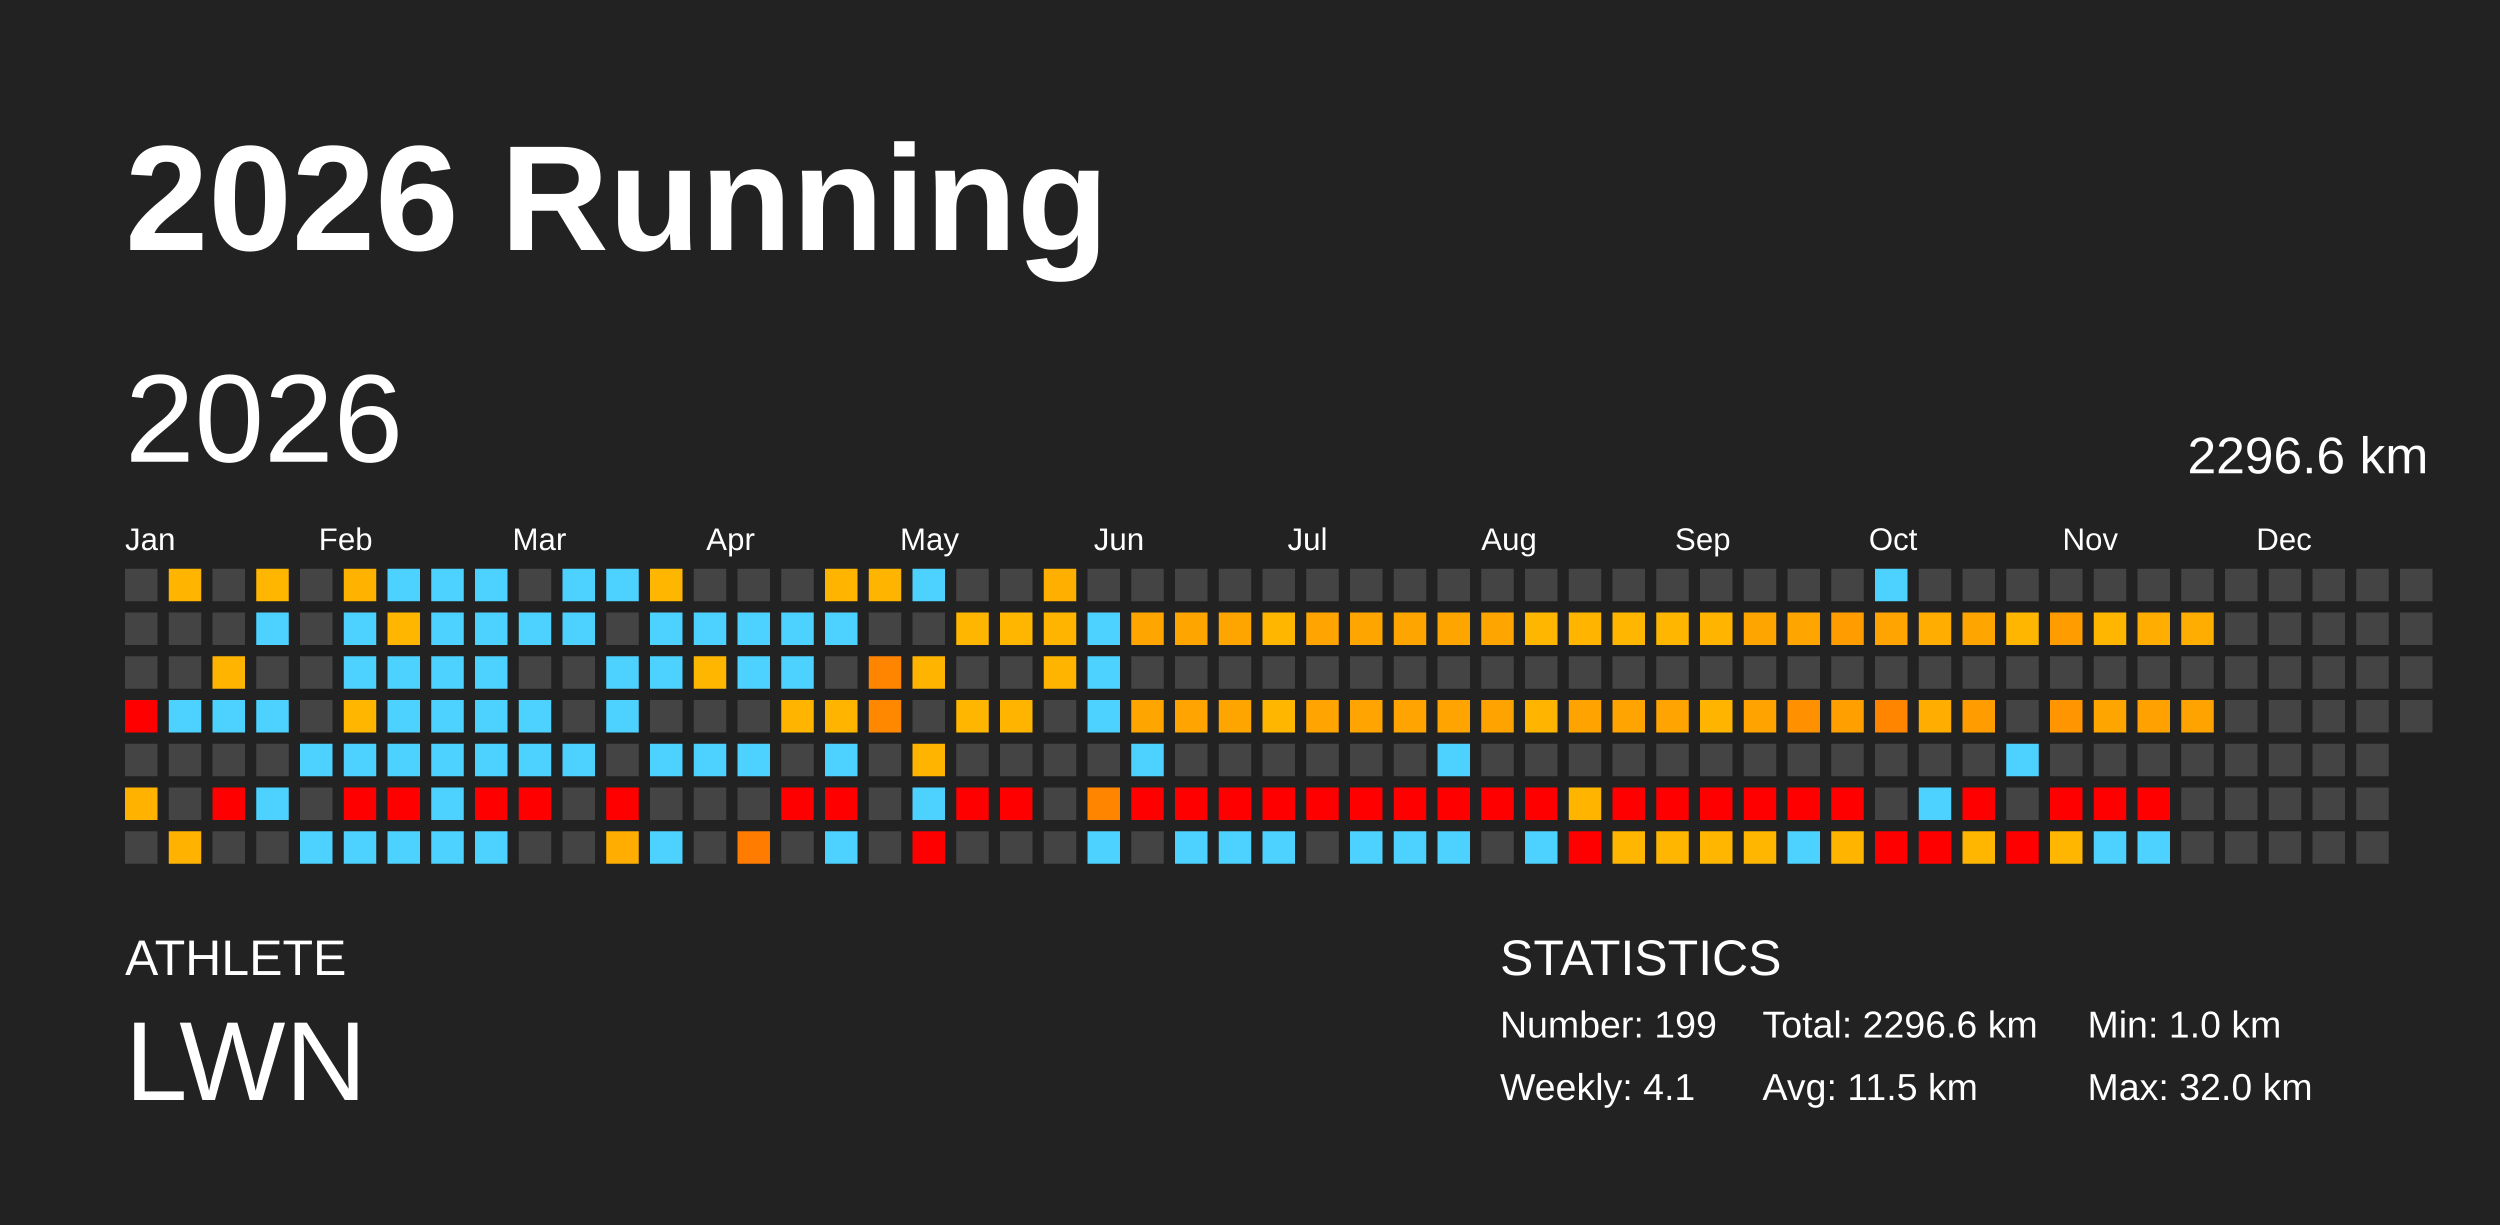
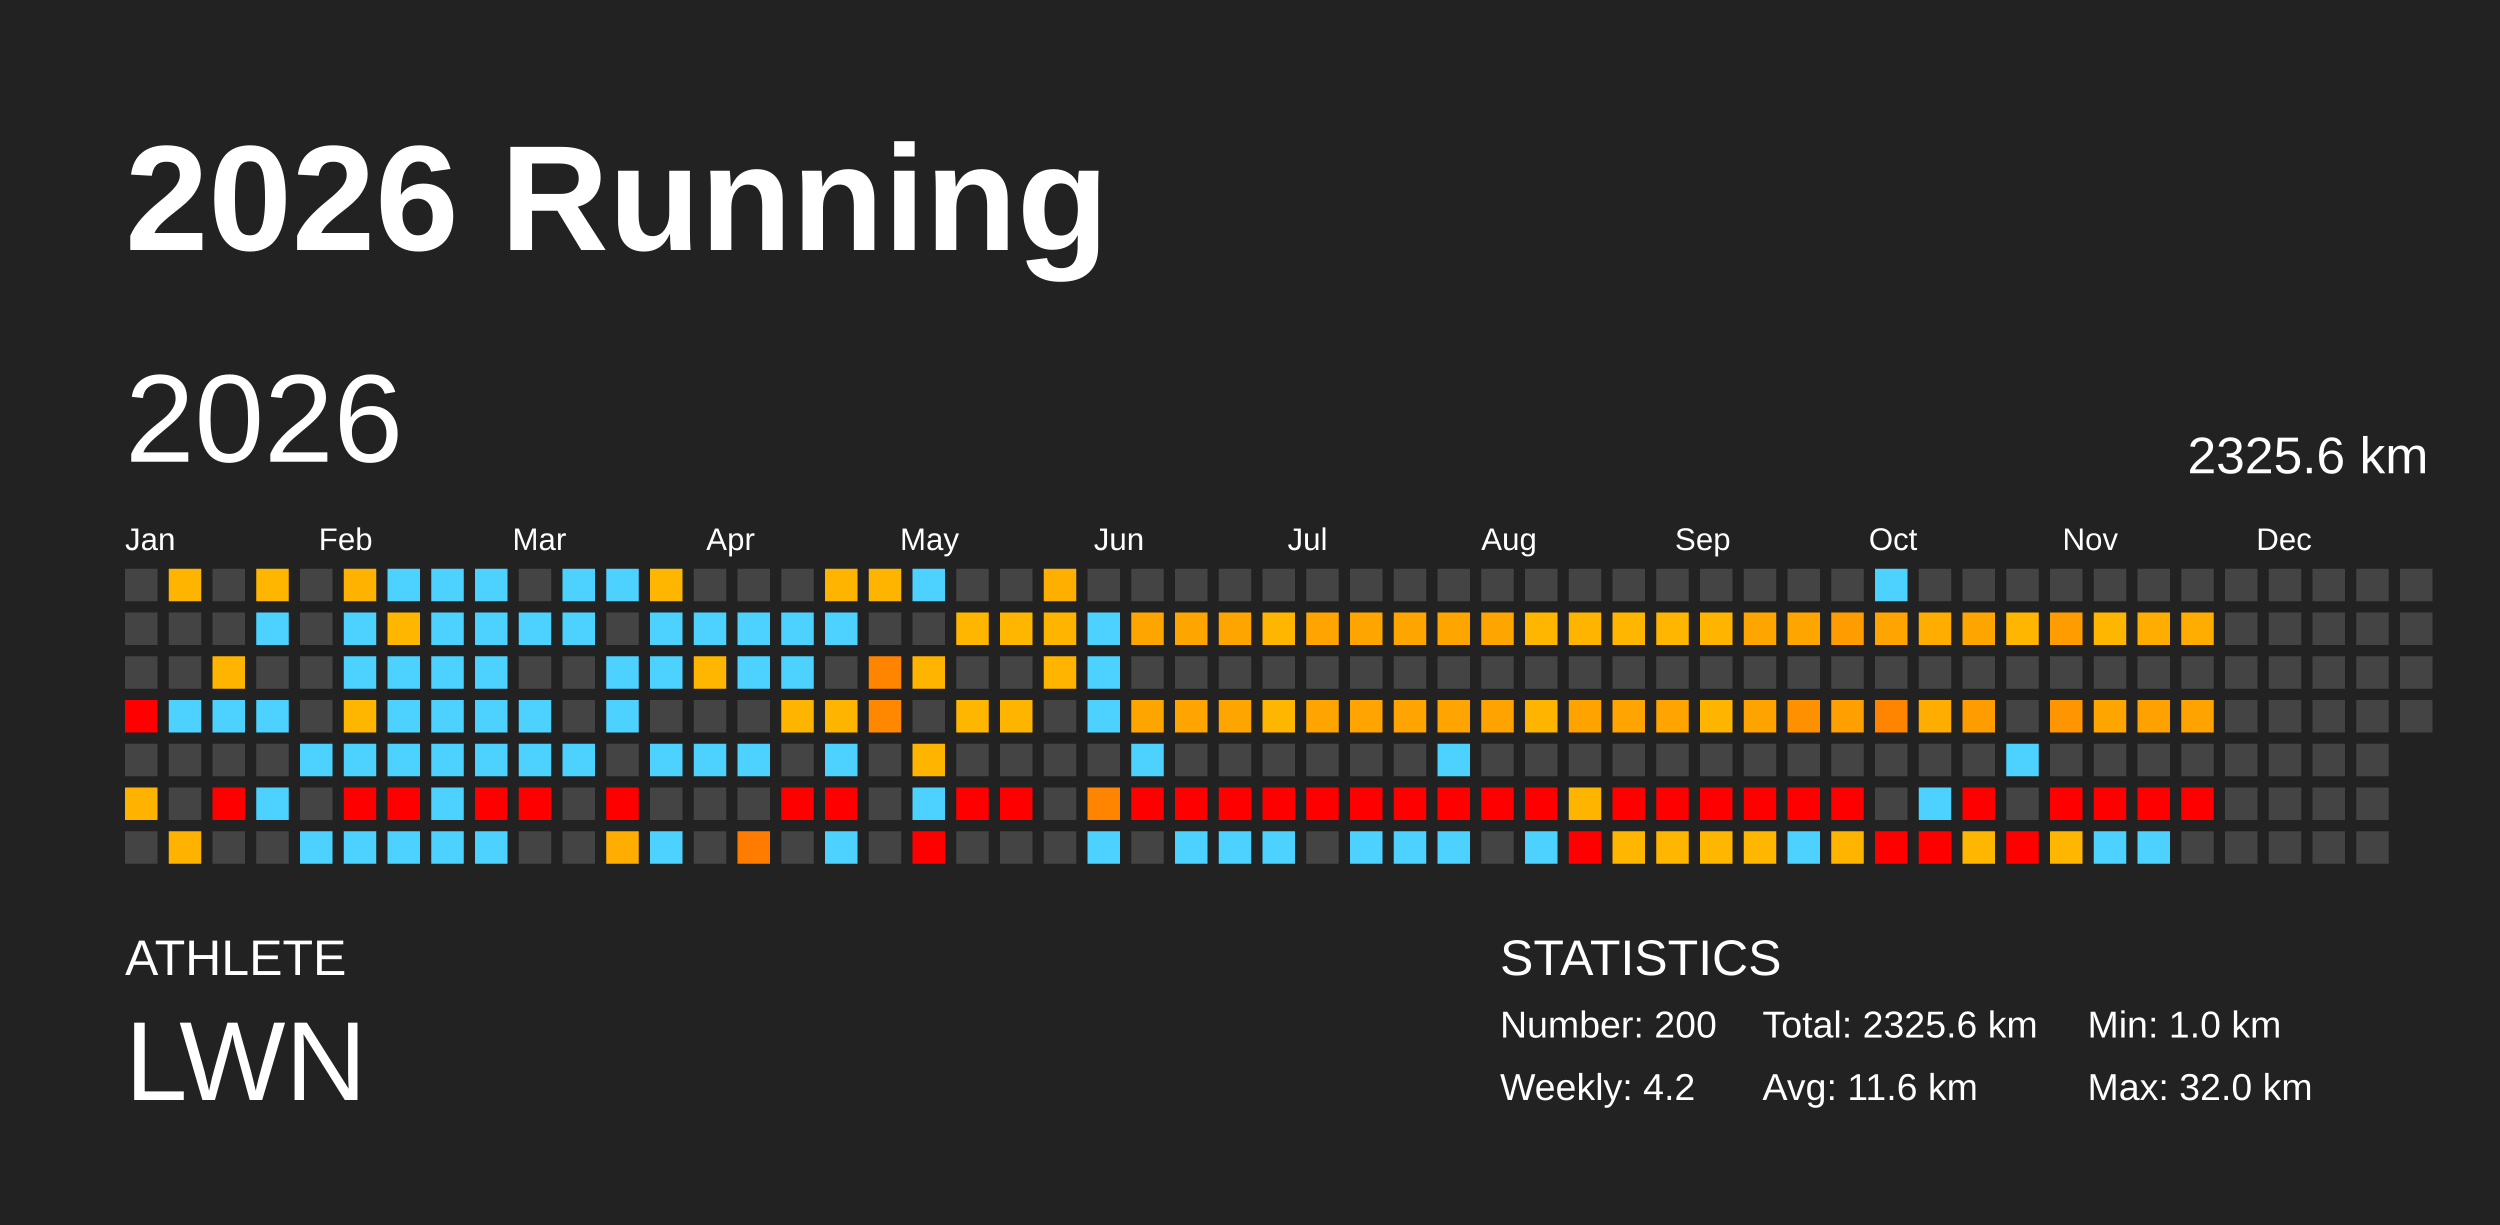
<svg xmlns="http://www.w3.org/2000/svg" baseProfile="full" height="98mm" version="1.1" viewBox="0,0,200,98" width="200mm">
  <defs />
  <rect fill="#222222" height="98" width="200" x="0" y="0" />
  <text fill="#FFFFFF" style="font-size:12px; font-family:Arial; font-weight:bold;" x="10" y="20">2026 Running</text>
  <text fill="#FFFFFF" style="font-size:4px; font-family:Arial" x="10" y="78">ATHLETE</text>
  <text fill="#FFFFFF" style="font-size:9px; font-family:Arial" x="10" y="88">LWN</text>
  <text fill="#FFFFFF" style="font-size:4px; font-family:Arial" x="120" y="78">STATISTICS</text>
-   <text fill="#FFFFFF" style="font-size:3px; font-family:Arial" x="120" y="83">Number: 199</text>
-   <text fill="#FFFFFF" style="font-size:3px; font-family:Arial" x="120" y="88">Weekly: 4.1</text>
-   <text fill="#FFFFFF" style="font-size:3px; font-family:Arial" x="141" y="83">Total: 2296.6 km</text>
-   <text fill="#FFFFFF" style="font-size:3px; font-family:Arial" x="141" y="88">Avg: 11.5 km</text>
+   <text fill="#FFFFFF" style="font-size:3px; font-family:Arial" x="120" y="83">Number: 200</text>
+   <text fill="#FFFFFF" style="font-size:3px; font-family:Arial" x="120" y="88">Weekly: 4.2</text>
+   <text fill="#FFFFFF" style="font-size:3px; font-family:Arial" x="141" y="83">Total: 2325.6 km</text>
+   <text fill="#FFFFFF" style="font-size:3px; font-family:Arial" x="141" y="88">Avg: 11.6 km</text>
  <text fill="#FFFFFF" style="font-size:3px; font-family:Arial" x="167" y="83">Min: 1.0 km</text>
  <text fill="#FFFFFF" style="font-size:3px; font-family:Arial" x="167" y="88">Max: 32.0 km</text>
  <text dominant-baseline="hanging" fill="#FFFFFF" style="font-size:10.0px; font-family:Arial;" x="10" y="30">2026</text>
-   <text dominant-baseline="hanging" fill="#FFFFFF" style="font-size:4.125px; font-family:Arial;" x="175" y="35">2296.6 km</text>
+   <text dominant-baseline="hanging" fill="#FFFFFF" style="font-size:4.125px; font-family:Arial;" x="175" y="35">2325.6 km</text>
  <text fill="#FFFFFF" style="font-size:2.5px; font-family:Arial" x="10.0" y="44">Jan</text>
  <text fill="#FFFFFF" style="font-size:2.5px; font-family:Arial" x="25.5" y="44">Feb</text>
  <text fill="#FFFFFF" style="font-size:2.5px; font-family:Arial" x="41.0" y="44">Mar</text>
  <text fill="#FFFFFF" style="font-size:2.5px; font-family:Arial" x="56.5" y="44">Apr</text>
  <text fill="#FFFFFF" style="font-size:2.5px; font-family:Arial" x="72.0" y="44">May</text>
  <text fill="#FFFFFF" style="font-size:2.5px; font-family:Arial" x="87.5" y="44">Jun</text>
  <text fill="#FFFFFF" style="font-size:2.5px; font-family:Arial" x="103.0" y="44">Jul</text>
  <text fill="#FFFFFF" style="font-size:2.5px; font-family:Arial" x="118.5" y="44">Aug</text>
  <text fill="#FFFFFF" style="font-size:2.5px; font-family:Arial" x="134.0" y="44">Sep</text>
  <text fill="#FFFFFF" style="font-size:2.5px; font-family:Arial" x="149.5" y="44">Oct</text>
  <text fill="#FFFFFF" style="font-size:2.5px; font-family:Arial" x="165.0" y="44">Nov</text>
  <text fill="#FFFFFF" style="font-size:2.5px; font-family:Arial" x="180.5" y="44">Dec</text>
  <rect fill="#444444" height="2.6" width="2.6" x="10.0" y="45.5" />
  <rect fill="#444444" height="2.6" width="2.6" x="10.0" y="49.0" />
  <rect fill="#444444" height="2.6" width="2.6" x="10.0" y="52.5" />
  <rect fill="red" height="2.6" width="2.6" x="10.0" y="56.0" />
  <rect fill="#444444" height="2.6" width="2.6" x="10.0" y="59.5" />
  <rect fill="#ffb300" height="2.6" width="2.6" x="10.0" y="63.0" />
  <rect fill="#444444" height="2.6" width="2.6" x="10.0" y="66.5" />
  <rect fill="#ffb400" height="2.6" width="2.6" x="13.5" y="45.5" />
  <rect fill="#444444" height="2.6" width="2.6" x="13.5" y="49.0" />
  <rect fill="#444444" height="2.6" width="2.6" x="13.5" y="52.5" />
  <rect fill="#4dd2ff" height="2.6" width="2.6" x="13.5" y="56.0" />
  <rect fill="#444444" height="2.6" width="2.6" x="13.5" y="59.5" />
  <rect fill="#444444" height="2.6" width="2.6" x="13.5" y="63.0" />
  <rect fill="#ffb200" height="2.6" width="2.6" x="13.5" y="66.5" />
  <rect fill="#444444" height="2.6" width="2.6" x="17.0" y="45.5" />
  <rect fill="#444444" height="2.6" width="2.6" x="17.0" y="49.0" />
  <rect fill="#ffb500" height="2.6" width="2.6" x="17.0" y="52.5" />
  <rect fill="#4dd2ff" height="2.6" width="2.6" x="17.0" y="56.0" />
  <rect fill="#444444" height="2.6" width="2.6" x="17.0" y="59.5" />
  <rect fill="red" height="2.6" width="2.6" x="17.0" y="63.0" />
  <rect fill="#444444" height="2.6" width="2.6" x="17.0" y="66.5" />
  <rect fill="#ffb600" height="2.6" width="2.6" x="20.5" y="45.5" />
  <rect fill="#4dd2ff" height="2.6" width="2.6" x="20.5" y="49.0" />
  <rect fill="#444444" height="2.6" width="2.6" x="20.5" y="52.5" />
  <rect fill="#4dd2ff" height="2.6" width="2.6" x="20.5" y="56.0" />
  <rect fill="#444444" height="2.6" width="2.6" x="20.5" y="59.5" />
  <rect fill="#4dd2ff" height="2.6" width="2.6" x="20.5" y="63.0" />
  <rect fill="#444444" height="2.6" width="2.6" x="20.5" y="66.5" />
  <rect fill="#444444" height="2.6" width="2.6" x="24.0" y="45.5" />
  <rect fill="#444444" height="2.6" width="2.6" x="24.0" y="49.0" />
  <rect fill="#444444" height="2.6" width="2.6" x="24.0" y="52.5" />
  <rect fill="#444444" height="2.6" width="2.6" x="24.0" y="56.0" />
  <rect fill="#4dd2ff" height="2.6" width="2.6" x="24.0" y="59.5" />
  <rect fill="#444444" height="2.6" width="2.6" x="24.0" y="63.0" />
  <rect fill="#4dd2ff" height="2.6" width="2.6" x="24.0" y="66.5" />
  <rect fill="#ffb200" height="2.6" width="2.6" x="27.5" y="45.5" />
  <rect fill="#4dd2ff" height="2.6" width="2.6" x="27.5" y="49.0" />
  <rect fill="#4dd2ff" height="2.6" width="2.6" x="27.5" y="52.5" />
  <rect fill="#ffb600" height="2.6" width="2.6" x="27.5" y="56.0" />
  <rect fill="#4dd2ff" height="2.6" width="2.6" x="27.5" y="59.5" />
  <rect fill="red" height="2.6" width="2.6" x="27.5" y="63.0" />
  <rect fill="#4dd2ff" height="2.6" width="2.6" x="27.5" y="66.5" />
  <rect fill="#4dd2ff" height="2.6" width="2.6" x="31.0" y="45.5" />
  <rect fill="#ffb600" height="2.6" width="2.6" x="31.0" y="49.0" />
  <rect fill="#4dd2ff" height="2.6" width="2.6" x="31.0" y="52.5" />
  <rect fill="#4dd2ff" height="2.6" width="2.6" x="31.0" y="56.0" />
  <rect fill="#4dd2ff" height="2.6" width="2.6" x="31.0" y="59.5" />
  <rect fill="red" height="2.6" width="2.6" x="31.0" y="63.0" />
  <rect fill="#4dd2ff" height="2.6" width="2.6" x="31.0" y="66.5" />
  <rect fill="#4dd2ff" height="2.6" width="2.6" x="34.5" y="45.5" />
  <rect fill="#4dd2ff" height="2.6" width="2.6" x="34.5" y="49.0" />
  <rect fill="#4dd2ff" height="2.6" width="2.6" x="34.5" y="52.5" />
  <rect fill="#4dd2ff" height="2.6" width="2.6" x="34.5" y="56.0" />
  <rect fill="#4dd2ff" height="2.6" width="2.6" x="34.5" y="59.5" />
  <rect fill="#4dd2ff" height="2.6" width="2.6" x="34.5" y="63.0" />
  <rect fill="#4dd2ff" height="2.6" width="2.6" x="34.5" y="66.5" />
  <rect fill="#4dd2ff" height="2.6" width="2.6" x="38.0" y="45.5" />
  <rect fill="#4dd2ff" height="2.6" width="2.6" x="38.0" y="49.0" />
  <rect fill="#4dd2ff" height="2.6" width="2.6" x="38.0" y="52.5" />
  <rect fill="#4dd2ff" height="2.6" width="2.6" x="38.0" y="56.0" />
  <rect fill="#4dd2ff" height="2.6" width="2.6" x="38.0" y="59.5" />
  <rect fill="red" height="2.6" width="2.6" x="38.0" y="63.0" />
  <rect fill="#4dd2ff" height="2.6" width="2.6" x="38.0" y="66.5" />
  <rect fill="#444444" height="2.6" width="2.6" x="41.5" y="45.5" />
  <rect fill="#4dd2ff" height="2.6" width="2.6" x="41.5" y="49.0" />
  <rect fill="#444444" height="2.6" width="2.6" x="41.5" y="52.5" />
  <rect fill="#4dd2ff" height="2.6" width="2.6" x="41.5" y="56.0" />
  <rect fill="#4dd2ff" height="2.6" width="2.6" x="41.5" y="59.5" />
  <rect fill="red" height="2.6" width="2.6" x="41.5" y="63.0" />
  <rect fill="#444444" height="2.6" width="2.6" x="41.5" y="66.5" />
  <rect fill="#4dd2ff" height="2.6" width="2.6" x="45.0" y="45.5" />
  <rect fill="#4dd2ff" height="2.6" width="2.6" x="45.0" y="49.0" />
  <rect fill="#444444" height="2.6" width="2.6" x="45.0" y="52.5" />
  <rect fill="#444444" height="2.6" width="2.6" x="45.0" y="56.0" />
  <rect fill="#4dd2ff" height="2.6" width="2.6" x="45.0" y="59.5" />
  <rect fill="#444444" height="2.6" width="2.6" x="45.0" y="63.0" />
  <rect fill="#444444" height="2.6" width="2.6" x="45.0" y="66.5" />
  <rect fill="#4dd2ff" height="2.6" width="2.6" x="48.5" y="45.5" />
  <rect fill="#444444" height="2.6" width="2.6" x="48.5" y="49.0" />
  <rect fill="#4dd2ff" height="2.6" width="2.6" x="48.5" y="52.5" />
  <rect fill="#4dd2ff" height="2.6" width="2.6" x="48.5" y="56.0" />
  <rect fill="#444444" height="2.6" width="2.6" x="48.5" y="59.5" />
  <rect fill="red" height="2.6" width="2.6" x="48.5" y="63.0" />
  <rect fill="#ffad00" height="2.6" width="2.6" x="48.5" y="66.5" />
  <rect fill="#ffb600" height="2.6" width="2.6" x="52.0" y="45.5" />
  <rect fill="#4dd2ff" height="2.6" width="2.6" x="52.0" y="49.0" />
  <rect fill="#4dd2ff" height="2.6" width="2.6" x="52.0" y="52.5" />
  <rect fill="#444444" height="2.6" width="2.6" x="52.0" y="56.0" />
  <rect fill="#4dd2ff" height="2.6" width="2.6" x="52.0" y="59.5" />
  <rect fill="#444444" height="2.6" width="2.6" x="52.0" y="63.0" />
  <rect fill="#4dd2ff" height="2.6" width="2.6" x="52.0" y="66.5" />
  <rect fill="#444444" height="2.6" width="2.6" x="55.5" y="45.5" />
  <rect fill="#4dd2ff" height="2.6" width="2.6" x="55.5" y="49.0" />
  <rect fill="#ffb600" height="2.6" width="2.6" x="55.5" y="52.5" />
  <rect fill="#444444" height="2.6" width="2.6" x="55.5" y="56.0" />
  <rect fill="#4dd2ff" height="2.6" width="2.6" x="55.5" y="59.5" />
  <rect fill="#444444" height="2.6" width="2.6" x="55.5" y="63.0" />
  <rect fill="#444444" height="2.6" width="2.6" x="55.5" y="66.5" />
  <rect fill="#444444" height="2.6" width="2.6" x="59.0" y="45.5" />
  <rect fill="#4dd2ff" height="2.6" width="2.6" x="59.0" y="49.0" />
  <rect fill="#4dd2ff" height="2.6" width="2.6" x="59.0" y="52.5" />
  <rect fill="#444444" height="2.6" width="2.6" x="59.0" y="56.0" />
  <rect fill="#4dd2ff" height="2.6" width="2.6" x="59.0" y="59.5" />
  <rect fill="#444444" height="2.6" width="2.6" x="59.0" y="63.0" />
  <rect fill="#ff7c00" height="2.6" width="2.6" x="59.0" y="66.5" />
  <rect fill="#444444" height="2.6" width="2.6" x="62.5" y="45.5" />
  <rect fill="#4dd2ff" height="2.6" width="2.6" x="62.5" y="49.0" />
  <rect fill="#4dd2ff" height="2.6" width="2.6" x="62.5" y="52.5" />
  <rect fill="#ffb500" height="2.6" width="2.6" x="62.5" y="56.0" />
  <rect fill="#444444" height="2.6" width="2.6" x="62.5" y="59.5" />
  <rect fill="red" height="2.6" width="2.6" x="62.5" y="63.0" />
  <rect fill="#444444" height="2.6" width="2.6" x="62.5" y="66.5" />
  <rect fill="#ffb400" height="2.6" width="2.6" x="66.0" y="45.5" />
  <rect fill="#4dd2ff" height="2.6" width="2.6" x="66.0" y="49.0" />
  <rect fill="#444444" height="2.6" width="2.6" x="66.0" y="52.5" />
  <rect fill="#ffb500" height="2.6" width="2.6" x="66.0" y="56.0" />
  <rect fill="#4dd2ff" height="2.6" width="2.6" x="66.0" y="59.5" />
  <rect fill="red" height="2.6" width="2.6" x="66.0" y="63.0" />
  <rect fill="#4dd2ff" height="2.6" width="2.6" x="66.0" y="66.5" />
  <rect fill="#ffb500" height="2.6" width="2.6" x="69.5" y="45.5" />
  <rect fill="#444444" height="2.6" width="2.6" x="69.5" y="49.0" />
  <rect fill="#ff8400" height="2.6" width="2.6" x="69.5" y="52.5" />
  <rect fill="#ff8800" height="2.6" width="2.6" x="69.5" y="56.0" />
  <rect fill="#444444" height="2.6" width="2.6" x="69.5" y="59.5" />
  <rect fill="#444444" height="2.6" width="2.6" x="69.5" y="63.0" />
  <rect fill="#444444" height="2.6" width="2.6" x="69.5" y="66.5" />
  <rect fill="#4dd2ff" height="2.6" width="2.6" x="73.0" y="45.5" />
  <rect fill="#444444" height="2.6" width="2.6" x="73.0" y="49.0" />
  <rect fill="#ffb500" height="2.6" width="2.6" x="73.0" y="52.5" />
  <rect fill="#444444" height="2.6" width="2.6" x="73.0" y="56.0" />
  <rect fill="#ffb400" height="2.6" width="2.6" x="73.0" y="59.5" />
  <rect fill="#4dd2ff" height="2.6" width="2.6" x="73.0" y="63.0" />
  <rect fill="red" height="2.6" width="2.6" x="73.0" y="66.5" />
  <rect fill="#444444" height="2.6" width="2.6" x="76.5" y="45.5" />
  <rect fill="#ffb600" height="2.6" width="2.6" x="76.5" y="49.0" />
  <rect fill="#444444" height="2.6" width="2.6" x="76.5" y="52.5" />
  <rect fill="#ffb600" height="2.6" width="2.6" x="76.5" y="56.0" />
  <rect fill="#444444" height="2.6" width="2.6" x="76.5" y="59.5" />
  <rect fill="red" height="2.6" width="2.6" x="76.5" y="63.0" />
  <rect fill="#444444" height="2.6" width="2.6" x="76.5" y="66.5" />
  <rect fill="#444444" height="2.6" width="2.6" x="80.0" y="45.5" />
  <rect fill="#ffb600" height="2.6" width="2.6" x="80.0" y="49.0" />
  <rect fill="#444444" height="2.6" width="2.6" x="80.0" y="52.5" />
  <rect fill="#ffb500" height="2.6" width="2.6" x="80.0" y="56.0" />
  <rect fill="#444444" height="2.6" width="2.6" x="80.0" y="59.5" />
  <rect fill="red" height="2.6" width="2.6" x="80.0" y="63.0" />
  <rect fill="#444444" height="2.6" width="2.6" x="80.0" y="66.5" />
  <rect fill="#ffaf00" height="2.6" width="2.6" x="83.5" y="45.5" />
  <rect fill="#ffb500" height="2.6" width="2.6" x="83.5" y="49.0" />
  <rect fill="#ffb400" height="2.6" width="2.6" x="83.5" y="52.5" />
  <rect fill="#444444" height="2.6" width="2.6" x="83.5" y="56.0" />
  <rect fill="#444444" height="2.6" width="2.6" x="83.5" y="59.5" />
  <rect fill="#444444" height="2.6" width="2.6" x="83.5" y="63.0" />
  <rect fill="#444444" height="2.6" width="2.6" x="83.5" y="66.5" />
  <rect fill="#444444" height="2.6" width="2.6" x="87.0" y="45.5" />
  <rect fill="#4dd2ff" height="2.6" width="2.6" x="87.0" y="49.0" />
  <rect fill="#4dd2ff" height="2.6" width="2.6" x="87.0" y="52.5" />
  <rect fill="#4dd2ff" height="2.6" width="2.6" x="87.0" y="56.0" />
  <rect fill="#444444" height="2.6" width="2.6" x="87.0" y="59.5" />
  <rect fill="#ff8400" height="2.6" width="2.6" x="87.0" y="63.0" />
  <rect fill="#4dd2ff" height="2.6" width="2.6" x="87.0" y="66.5" />
  <rect fill="#444444" height="2.6" width="2.6" x="90.5" y="45.5" />
  <rect fill="#ffa500" height="2.6" width="2.6" x="90.5" y="49.0" />
  <rect fill="#444444" height="2.6" width="2.6" x="90.5" y="52.5" />
  <rect fill="#ffa500" height="2.6" width="2.6" x="90.5" y="56.0" />
  <rect fill="#4dd2ff" height="2.6" width="2.6" x="90.5" y="59.5" />
  <rect fill="red" height="2.6" width="2.6" x="90.5" y="63.0" />
  <rect fill="#444444" height="2.6" width="2.6" x="90.5" y="66.5" />
  <rect fill="#444444" height="2.6" width="2.6" x="94.0" y="45.5" />
  <rect fill="#ffa500" height="2.6" width="2.6" x="94.0" y="49.0" />
  <rect fill="#444444" height="2.6" width="2.6" x="94.0" y="52.5" />
  <rect fill="#ffa400" height="2.6" width="2.6" x="94.0" y="56.0" />
  <rect fill="#444444" height="2.6" width="2.6" x="94.0" y="59.5" />
  <rect fill="red" height="2.6" width="2.6" x="94.0" y="63.0" />
  <rect fill="#4dd2ff" height="2.6" width="2.6" x="94.0" y="66.5" />
  <rect fill="#444444" height="2.6" width="2.6" x="97.5" y="45.5" />
  <rect fill="#ffa500" height="2.6" width="2.6" x="97.5" y="49.0" />
  <rect fill="#444444" height="2.6" width="2.6" x="97.5" y="52.5" />
  <rect fill="#ffa500" height="2.6" width="2.6" x="97.5" y="56.0" />
  <rect fill="#444444" height="2.6" width="2.6" x="97.5" y="59.5" />
  <rect fill="red" height="2.6" width="2.6" x="97.5" y="63.0" />
  <rect fill="#4dd2ff" height="2.6" width="2.6" x="97.5" y="66.5" />
  <rect fill="#444444" height="2.6" width="2.6" x="101.0" y="45.5" />
  <rect fill="#ffb600" height="2.6" width="2.6" x="101.0" y="49.0" />
  <rect fill="#444444" height="2.6" width="2.6" x="101.0" y="52.5" />
  <rect fill="#ffb600" height="2.6" width="2.6" x="101.0" y="56.0" />
  <rect fill="#444444" height="2.6" width="2.6" x="101.0" y="59.5" />
  <rect fill="red" height="2.6" width="2.6" x="101.0" y="63.0" />
  <rect fill="#4dd2ff" height="2.6" width="2.6" x="101.0" y="66.5" />
  <rect fill="#444444" height="2.6" width="2.6" x="104.5" y="45.5" />
  <rect fill="#ffa400" height="2.6" width="2.6" x="104.5" y="49.0" />
  <rect fill="#444444" height="2.6" width="2.6" x="104.5" y="52.5" />
  <rect fill="#ffa400" height="2.6" width="2.6" x="104.5" y="56.0" />
  <rect fill="#444444" height="2.6" width="2.6" x="104.5" y="59.5" />
  <rect fill="red" height="2.6" width="2.6" x="104.5" y="63.0" />
  <rect fill="#444444" height="2.6" width="2.6" x="104.5" y="66.5" />
  <rect fill="#444444" height="2.6" width="2.6" x="108.0" y="45.5" />
  <rect fill="#ffa500" height="2.6" width="2.6" x="108.0" y="49.0" />
  <rect fill="#444444" height="2.6" width="2.6" x="108.0" y="52.5" />
  <rect fill="#ffa400" height="2.6" width="2.6" x="108.0" y="56.0" />
  <rect fill="#444444" height="2.6" width="2.6" x="108.0" y="59.5" />
  <rect fill="red" height="2.6" width="2.6" x="108.0" y="63.0" />
  <rect fill="#4dd2ff" height="2.6" width="2.6" x="108.0" y="66.5" />
  <rect fill="#444444" height="2.6" width="2.6" x="111.5" y="45.5" />
  <rect fill="#ffa500" height="2.6" width="2.6" x="111.5" y="49.0" />
  <rect fill="#444444" height="2.6" width="2.6" x="111.5" y="52.5" />
  <rect fill="#ffa400" height="2.6" width="2.6" x="111.5" y="56.0" />
  <rect fill="#444444" height="2.6" width="2.6" x="111.5" y="59.5" />
  <rect fill="red" height="2.6" width="2.6" x="111.5" y="63.0" />
  <rect fill="#4dd2ff" height="2.6" width="2.6" x="111.5" y="66.5" />
  <rect fill="#444444" height="2.6" width="2.6" x="115.0" y="45.5" />
  <rect fill="#ffa500" height="2.6" width="2.6" x="115.0" y="49.0" />
  <rect fill="#444444" height="2.6" width="2.6" x="115.0" y="52.5" />
  <rect fill="#ffa400" height="2.6" width="2.6" x="115.0" y="56.0" />
  <rect fill="#4dd2ff" height="2.6" width="2.6" x="115.0" y="59.5" />
  <rect fill="red" height="2.6" width="2.6" x="115.0" y="63.0" />
  <rect fill="#4dd2ff" height="2.6" width="2.6" x="115.0" y="66.5" />
  <rect fill="#444444" height="2.6" width="2.6" x="118.5" y="45.5" />
  <rect fill="#ffa500" height="2.6" width="2.6" x="118.5" y="49.0" />
  <rect fill="#444444" height="2.6" width="2.6" x="118.5" y="52.5" />
  <rect fill="#ffa300" height="2.6" width="2.6" x="118.5" y="56.0" />
  <rect fill="#444444" height="2.6" width="2.6" x="118.5" y="59.5" />
  <rect fill="red" height="2.6" width="2.6" x="118.5" y="63.0" />
  <rect fill="#444444" height="2.6" width="2.6" x="118.5" y="66.5" />
  <rect fill="#444444" height="2.6" width="2.6" x="122.0" y="45.5" />
  <rect fill="#ffb600" height="2.6" width="2.6" x="122.0" y="49.0" />
  <rect fill="#444444" height="2.6" width="2.6" x="122.0" y="52.5" />
  <rect fill="#ffb400" height="2.6" width="2.6" x="122.0" y="56.0" />
  <rect fill="#444444" height="2.6" width="2.6" x="122.0" y="59.5" />
  <rect fill="red" height="2.6" width="2.6" x="122.0" y="63.0" />
  <rect fill="#4dd2ff" height="2.6" width="2.6" x="122.0" y="66.5" />
  <rect fill="#444444" height="2.6" width="2.6" x="125.5" y="45.5" />
  <rect fill="#ffb500" height="2.6" width="2.6" x="125.5" y="49.0" />
  <rect fill="#444444" height="2.6" width="2.6" x="125.5" y="52.5" />
  <rect fill="#ffa300" height="2.6" width="2.6" x="125.5" y="56.0" />
  <rect fill="#444444" height="2.6" width="2.6" x="125.5" y="59.5" />
  <rect fill="#ffb500" height="2.6" width="2.6" x="125.5" y="63.0" />
  <rect fill="red" height="2.6" width="2.6" x="125.5" y="66.5" />
  <rect fill="#444444" height="2.6" width="2.6" x="129.0" y="45.5" />
  <rect fill="#ffb600" height="2.6" width="2.6" x="129.0" y="49.0" />
  <rect fill="#444444" height="2.6" width="2.6" x="129.0" y="52.5" />
  <rect fill="#ffa400" height="2.6" width="2.6" x="129.0" y="56.0" />
  <rect fill="#444444" height="2.6" width="2.6" x="129.0" y="59.5" />
  <rect fill="red" height="2.6" width="2.6" x="129.0" y="63.0" />
  <rect fill="#ffb600" height="2.6" width="2.6" x="129.0" y="66.5" />
  <rect fill="#444444" height="2.6" width="2.6" x="132.5" y="45.5" />
  <rect fill="#ffb600" height="2.6" width="2.6" x="132.5" y="49.0" />
  <rect fill="#444444" height="2.6" width="2.6" x="132.5" y="52.5" />
  <rect fill="#ffa400" height="2.6" width="2.6" x="132.5" y="56.0" />
  <rect fill="#444444" height="2.6" width="2.6" x="132.5" y="59.5" />
  <rect fill="red" height="2.6" width="2.6" x="132.5" y="63.0" />
  <rect fill="#ffb600" height="2.6" width="2.6" x="132.5" y="66.5" />
  <rect fill="#444444" height="2.6" width="2.6" x="136.0" y="45.5" />
  <rect fill="#ffb500" height="2.6" width="2.6" x="136.0" y="49.0" />
  <rect fill="#444444" height="2.6" width="2.6" x="136.0" y="52.5" />
  <rect fill="#ffb400" height="2.6" width="2.6" x="136.0" y="56.0" />
  <rect fill="#444444" height="2.6" width="2.6" x="136.0" y="59.5" />
  <rect fill="red" height="2.6" width="2.6" x="136.0" y="63.0" />
  <rect fill="#ffb600" height="2.6" width="2.6" x="136.0" y="66.5" />
  <rect fill="#444444" height="2.6" width="2.6" x="139.5" y="45.5" />
  <rect fill="#ffa500" height="2.6" width="2.6" x="139.5" y="49.0" />
  <rect fill="#444444" height="2.6" width="2.6" x="139.5" y="52.5" />
  <rect fill="#ffa300" height="2.6" width="2.6" x="139.5" y="56.0" />
  <rect fill="#444444" height="2.6" width="2.6" x="139.5" y="59.5" />
  <rect fill="red" height="2.6" width="2.6" x="139.5" y="63.0" />
  <rect fill="#ffb600" height="2.6" width="2.6" x="139.5" y="66.5" />
  <rect fill="#444444" height="2.6" width="2.6" x="143.0" y="45.5" />
  <rect fill="#ffa500" height="2.6" width="2.6" x="143.0" y="49.0" />
  <rect fill="#444444" height="2.6" width="2.6" x="143.0" y="52.5" />
  <rect fill="#ff9000" height="2.6" width="2.6" x="143.0" y="56.0" />
  <rect fill="#444444" height="2.6" width="2.6" x="143.0" y="59.5" />
  <rect fill="red" height="2.6" width="2.6" x="143.0" y="63.0" />
  <rect fill="#4dd2ff" height="2.6" width="2.6" x="143.0" y="66.5" />
  <rect fill="#444444" height="2.6" width="2.6" x="146.5" y="45.5" />
  <rect fill="#ff9d00" height="2.6" width="2.6" x="146.5" y="49.0" />
  <rect fill="#444444" height="2.6" width="2.6" x="146.5" y="52.5" />
  <rect fill="#ff9f00" height="2.6" width="2.6" x="146.5" y="56.0" />
  <rect fill="#444444" height="2.6" width="2.6" x="146.5" y="59.5" />
  <rect fill="red" height="2.6" width="2.6" x="146.5" y="63.0" />
  <rect fill="#ffb400" height="2.6" width="2.6" x="146.5" y="66.5" />
  <rect fill="#4dd2ff" height="2.6" width="2.6" x="150.0" y="45.5" />
  <rect fill="#ffa400" height="2.6" width="2.6" x="150.0" y="49.0" />
  <rect fill="#444444" height="2.6" width="2.6" x="150.0" y="52.5" />
  <rect fill="#ff8400" height="2.6" width="2.6" x="150.0" y="56.0" />
  <rect fill="#444444" height="2.6" width="2.6" x="150.0" y="59.5" />
  <rect fill="#444444" height="2.6" width="2.6" x="150.0" y="63.0" />
  <rect fill="red" height="2.6" width="2.6" x="150.0" y="66.5" />
  <rect fill="#444444" height="2.6" width="2.6" x="153.5" y="45.5" />
  <rect fill="#ffad00" height="2.6" width="2.6" x="153.5" y="49.0" />
  <rect fill="#444444" height="2.6" width="2.6" x="153.5" y="52.5" />
  <rect fill="#ffad00" height="2.6" width="2.6" x="153.5" y="56.0" />
  <rect fill="#444444" height="2.6" width="2.6" x="153.5" y="59.5" />
  <rect fill="#4dd2ff" height="2.6" width="2.6" x="153.5" y="63.0" />
  <rect fill="red" height="2.6" width="2.6" x="153.5" y="66.5" />
  <rect fill="#444444" height="2.6" width="2.6" x="157.0" y="45.5" />
  <rect fill="#ffa500" height="2.6" width="2.6" x="157.0" y="49.0" />
  <rect fill="#444444" height="2.6" width="2.6" x="157.0" y="52.5" />
  <rect fill="#ff9d00" height="2.6" width="2.6" x="157.0" y="56.0" />
  <rect fill="#444444" height="2.6" width="2.6" x="157.0" y="59.5" />
  <rect fill="red" height="2.6" width="2.6" x="157.0" y="63.0" />
  <rect fill="#ffb600" height="2.6" width="2.6" x="157.0" y="66.5" />
  <rect fill="#444444" height="2.6" width="2.6" x="160.5" y="45.5" />
  <rect fill="#ffb600" height="2.6" width="2.6" x="160.5" y="49.0" />
  <rect fill="#444444" height="2.6" width="2.6" x="160.5" y="52.5" />
  <rect fill="#444444" height="2.6" width="2.6" x="160.5" y="56.0" />
  <rect fill="#4dd2ff" height="2.6" width="2.6" x="160.5" y="59.5" />
  <rect fill="#444444" height="2.6" width="2.6" x="160.5" y="63.0" />
  <rect fill="red" height="2.6" width="2.6" x="160.5" y="66.5" />
  <rect fill="#444444" height="2.6" width="2.6" x="164.0" y="45.5" />
  <rect fill="#ff9d00" height="2.6" width="2.6" x="164.0" y="49.0" />
  <rect fill="#444444" height="2.6" width="2.6" x="164.0" y="52.5" />
  <rect fill="#ff9500" height="2.6" width="2.6" x="164.0" y="56.0" />
  <rect fill="#444444" height="2.6" width="2.6" x="164.0" y="59.5" />
  <rect fill="red" height="2.6" width="2.6" x="164.0" y="63.0" />
  <rect fill="#ffb600" height="2.6" width="2.6" x="164.0" y="66.5" />
  <rect fill="#444444" height="2.6" width="2.6" x="167.5" y="45.5" />
  <rect fill="#ffb600" height="2.6" width="2.6" x="167.5" y="49.0" />
  <rect fill="#444444" height="2.6" width="2.6" x="167.5" y="52.5" />
  <rect fill="#ffa500" height="2.6" width="2.6" x="167.5" y="56.0" />
  <rect fill="#444444" height="2.6" width="2.6" x="167.5" y="59.5" />
  <rect fill="red" height="2.6" width="2.6" x="167.5" y="63.0" />
  <rect fill="#4dd2ff" height="2.6" width="2.6" x="167.5" y="66.5" />
  <rect fill="#444444" height="2.6" width="2.6" x="171.0" y="45.5" />
  <rect fill="#ffad00" height="2.6" width="2.6" x="171.0" y="49.0" />
  <rect fill="#444444" height="2.6" width="2.6" x="171.0" y="52.5" />
  <rect fill="#ffa100" height="2.6" width="2.6" x="171.0" y="56.0" />
  <rect fill="#444444" height="2.6" width="2.6" x="171.0" y="59.5" />
  <rect fill="red" height="2.6" width="2.6" x="171.0" y="63.0" />
  <rect fill="#4dd2ff" height="2.6" width="2.6" x="171.0" y="66.5" />
  <rect fill="#444444" height="2.6" width="2.6" x="174.5" y="45.5" />
  <rect fill="#ffad00" height="2.6" width="2.6" x="174.5" y="49.0" />
  <rect fill="#444444" height="2.6" width="2.6" x="174.5" y="52.5" />
  <rect fill="#ffa300" height="2.6" width="2.6" x="174.5" y="56.0" />
  <rect fill="#444444" height="2.6" width="2.6" x="174.5" y="59.5" />
-   <rect fill="#444444" height="2.6" width="2.6" x="174.5" y="63.0" />
+   <rect fill="red" height="2.6" width="2.6" x="174.5" y="63.0" />
  <rect fill="#444444" height="2.6" width="2.6" x="174.5" y="66.5" />
  <rect fill="#444444" height="2.6" width="2.6" x="178.0" y="45.5" />
  <rect fill="#444444" height="2.6" width="2.6" x="178.0" y="49.0" />
  <rect fill="#444444" height="2.6" width="2.6" x="178.0" y="52.5" />
  <rect fill="#444444" height="2.6" width="2.6" x="178.0" y="56.0" />
  <rect fill="#444444" height="2.6" width="2.6" x="178.0" y="59.5" />
  <rect fill="#444444" height="2.6" width="2.6" x="178.0" y="63.0" />
  <rect fill="#444444" height="2.6" width="2.6" x="178.0" y="66.5" />
  <rect fill="#444444" height="2.6" width="2.6" x="181.5" y="45.5" />
  <rect fill="#444444" height="2.6" width="2.6" x="181.5" y="49.0" />
  <rect fill="#444444" height="2.6" width="2.6" x="181.5" y="52.5" />
  <rect fill="#444444" height="2.6" width="2.6" x="181.5" y="56.0" />
  <rect fill="#444444" height="2.6" width="2.6" x="181.5" y="59.5" />
  <rect fill="#444444" height="2.6" width="2.6" x="181.5" y="63.0" />
  <rect fill="#444444" height="2.6" width="2.6" x="181.5" y="66.5" />
  <rect fill="#444444" height="2.6" width="2.6" x="185.0" y="45.5" />
  <rect fill="#444444" height="2.6" width="2.6" x="185.0" y="49.0" />
  <rect fill="#444444" height="2.6" width="2.6" x="185.0" y="52.5" />
  <rect fill="#444444" height="2.6" width="2.6" x="185.0" y="56.0" />
  <rect fill="#444444" height="2.6" width="2.6" x="185.0" y="59.5" />
  <rect fill="#444444" height="2.6" width="2.6" x="185.0" y="63.0" />
  <rect fill="#444444" height="2.6" width="2.6" x="185.0" y="66.5" />
  <rect fill="#444444" height="2.6" width="2.6" x="188.5" y="45.5" />
  <rect fill="#444444" height="2.6" width="2.6" x="188.5" y="49.0" />
  <rect fill="#444444" height="2.6" width="2.6" x="188.5" y="52.5" />
  <rect fill="#444444" height="2.6" width="2.6" x="188.5" y="56.0" />
  <rect fill="#444444" height="2.6" width="2.6" x="188.5" y="59.5" />
  <rect fill="#444444" height="2.6" width="2.6" x="188.5" y="63.0" />
  <rect fill="#444444" height="2.6" width="2.6" x="188.5" y="66.5" />
  <rect fill="#444444" height="2.6" width="2.6" x="192.0" y="45.5" />
  <rect fill="#444444" height="2.6" width="2.6" x="192.0" y="49.0" />
  <rect fill="#444444" height="2.6" width="2.6" x="192.0" y="52.5" />
  <rect fill="#444444" height="2.6" width="2.6" x="192.0" y="56.0" />
</svg>
